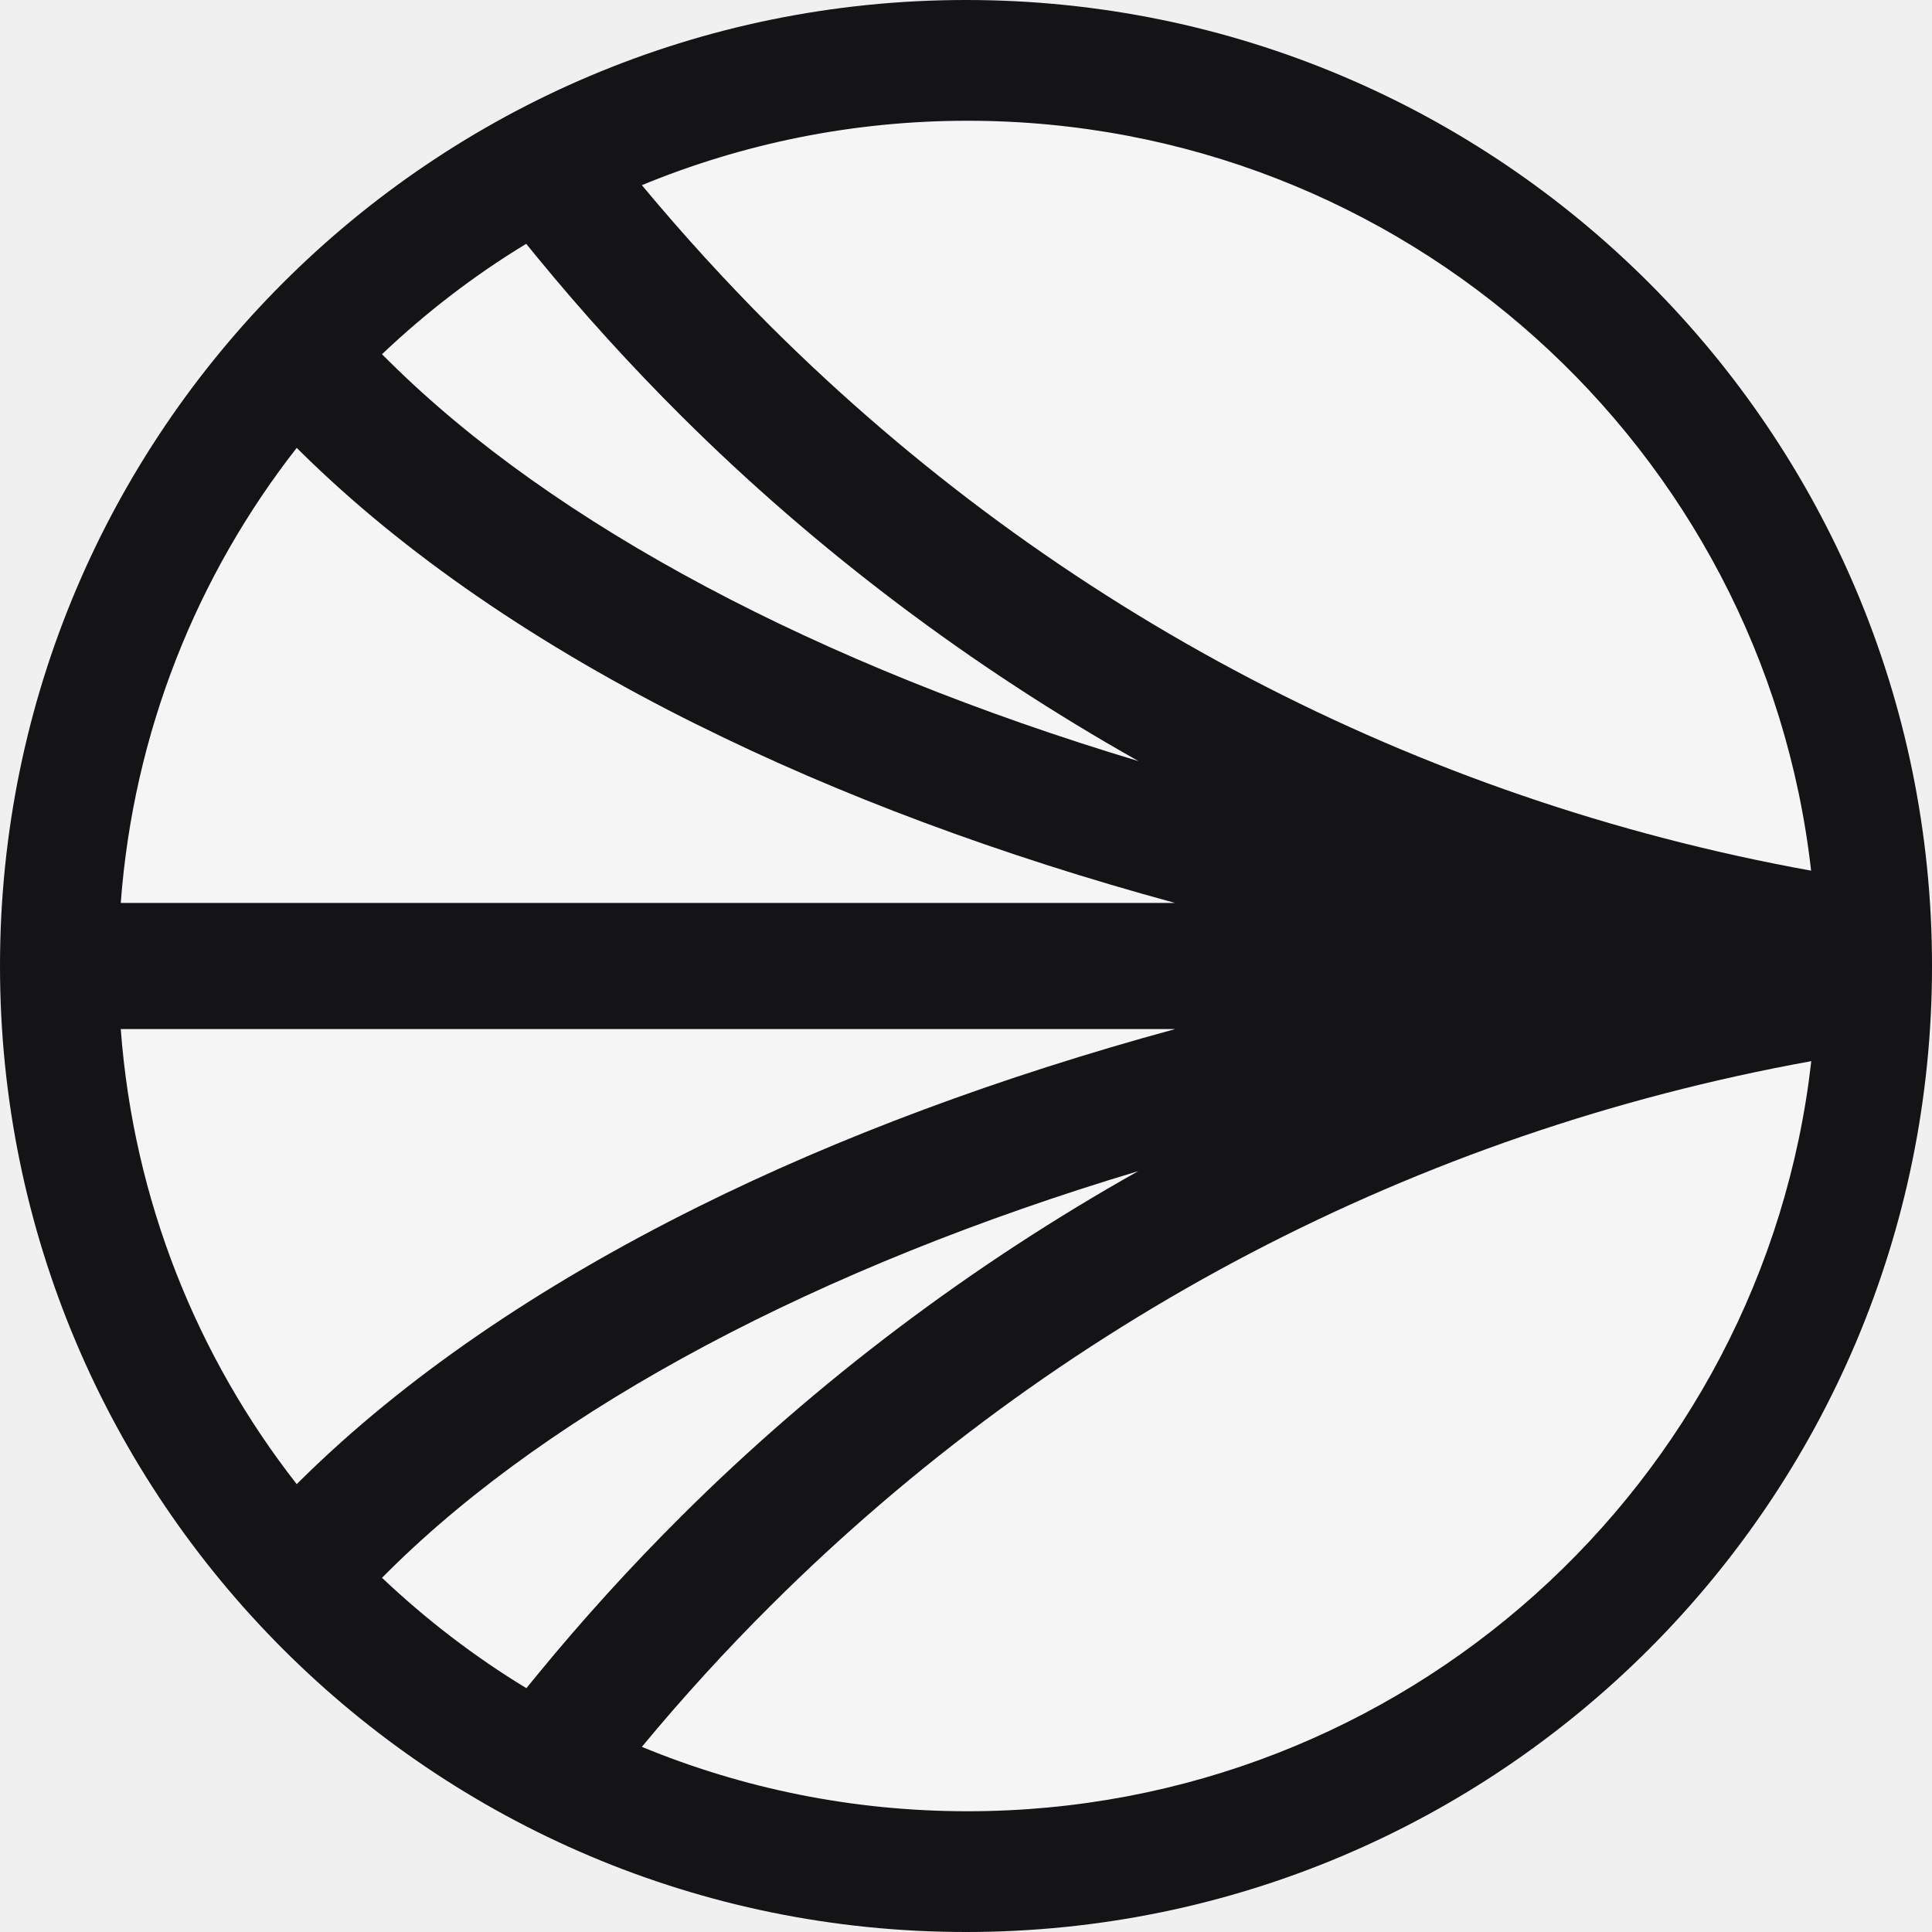
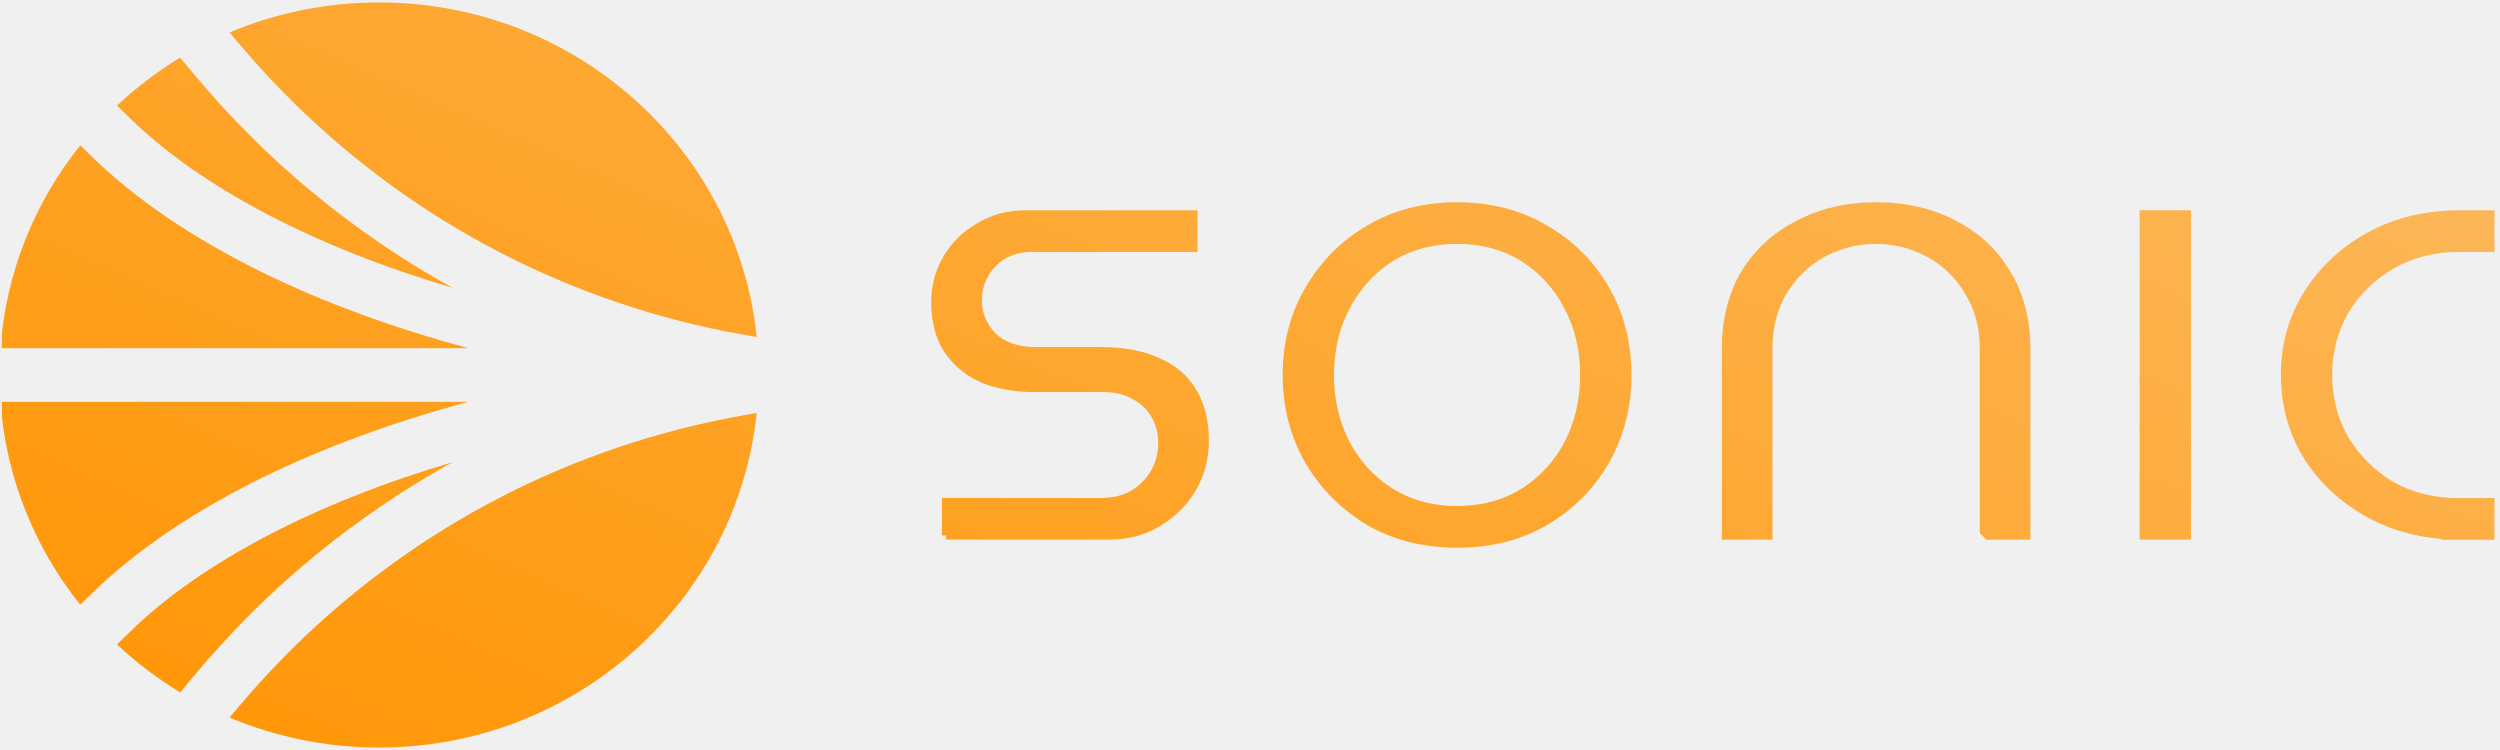
- <svg xmlns="http://www.w3.org/2000/svg" width="200" height="200" viewBox="0 0 200 200" fill="none">
-   <rect width="200.002" height="200" rx="100" fill="#141416" />
-   <path d="M117.857 121.228C84.784 131.15 57.425 145.623 40.3 162.58L39.544 163.333C44.097 167.638 49.091 171.488 54.489 174.76L55.649 173.343C60.326 167.638 65.338 162.125 70.56 156.928C84.573 142.98 100.609 130.905 117.875 121.21L117.857 121.228Z" fill="#F5F5F5" />
-   <path d="M12.501 106.528C13.82 124.22 20.396 140.443 30.717 153.638L31.192 153.165C41.794 142.718 55.597 133.215 72.248 124.938C86.841 117.675 103.598 111.445 121.655 106.528H12.501Z" fill="#F5F5F5" />
-   <path d="M79.808 33.815C109.4 63.267 146.64 82.745 187.485 90.13C182.562 46.468 145.357 12.5 100.151 12.5C88.213 12.5 76.837 14.88 66.445 19.168C70.665 24.242 75.166 29.177 79.808 33.815Z" fill="#F5F5F5" />
-   <path d="M40.3 37.42C57.425 54.395 84.784 68.85 117.857 78.79C100.591 69.078 84.555 57.02 70.542 43.073C65.338 37.893 60.326 32.38 55.632 26.658L54.471 25.24C49.073 28.513 44.08 32.363 39.544 36.668L40.3 37.42Z" fill="#F5F5F5" />
-   <path d="M79.808 166.185C75.149 170.822 70.647 175.758 66.445 180.833C76.819 185.12 88.213 187.5 100.151 187.5C145.357 187.5 182.562 153.533 187.503 109.852C146.658 117.237 109.417 136.715 79.826 166.168L79.808 166.185Z" fill="#F5F5F5" />
-   <path d="M72.248 75.062C55.597 66.785 41.794 57.282 31.192 46.835L30.717 46.362C20.396 59.557 13.82 75.78 12.501 93.472H121.638C103.58 88.555 86.841 82.325 72.23 75.045L72.248 75.062Z" fill="#F5F5F5" />
+ <svg xmlns="http://www.w3.org/2000/svg" width="230" height="69" viewBox="0 0 230 69" fill="none">
+   <mask id="mask0_302_607" style="mask-type:alpha" maskUnits="userSpaceOnUse" x="0" y="0" width="230" height="69">
+     <g clip-path="url(#clip0_302_607)">
+       <mask id="mask1_302_607" style="mask-type:luminance" maskUnits="userSpaceOnUse" x="0" y="0" width="230" height="69">
+         <path d="M229.511 0H0.17V69H229.511V0Z" fill="white" />
+       </mask>
+       <g mask="url(#mask1_302_607)">
+         <path d="M106.734 32.979C105.289 32.285 103.454 31.931 101.283 31.931H95.228C93.696 31.931 92.478 31.514 91.622 30.707L91.584 30.668C90.741 29.784 90.333 28.783 90.333 27.617C90.333 26.451 90.752 25.373 91.586 24.502C92.423 23.62 93.566 23.175 94.983 23.175H110.176V19.342H94.424C92.693 19.342 91.197 19.743 89.865 20.561C88.534 21.34 87.522 22.346 86.777 23.632C86.034 24.914 85.673 26.276 85.673 27.799C85.673 29.579 86.059 31.091 86.827 32.313C87.647 33.548 88.726 34.471 90.152 35.143C91.6 35.759 93.31 36.072 95.237 36.072H101.6C102.62 36.072 103.515 36.301 104.291 36.766C105.058 37.177 105.636 37.76 106.014 38.507C106.387 39.206 106.559 39.922 106.559 40.759C106.559 41.597 106.351 42.443 105.942 43.214C105.533 43.987 104.905 44.634 104.082 45.132C103.31 45.585 102.37 45.814 101.291 45.814L86.657 45.809V49.264H87.038V49.639L101.97 49.645C103.824 49.645 105.397 49.225 106.767 48.368C108.188 47.506 109.261 46.425 110.048 45.054C110.835 43.645 111.218 42.18 111.218 40.574C111.218 38.711 110.824 37.119 110.053 35.853C109.32 34.587 108.236 33.645 106.74 32.979H106.734Z" fill="white" />
+         <path d="M142.309 20.74C139.935 19.325 137.155 18.607 134.052 18.607C130.95 18.607 128.171 19.328 125.785 20.749C123.403 22.128 121.49 24.052 120.1 26.462C118.71 28.828 118.006 31.53 118.006 34.496C118.006 37.462 118.71 40.187 120.1 42.592C121.487 44.96 123.397 46.881 125.782 48.304C128.059 49.626 130.709 50.325 133.65 50.38L134.05 50.391C137.152 50.391 139.932 49.692 142.315 48.313C144.739 46.892 146.652 44.968 148.003 42.603C149.393 40.193 150.096 37.467 150.096 34.499C150.096 31.53 149.39 28.758 148 26.392C146.648 24.027 144.733 22.122 142.309 20.738V20.74ZM145.373 34.496C145.373 36.74 144.895 38.805 143.958 40.629C143.013 42.423 141.687 43.871 140.013 44.938C138.353 45.997 136.29 46.555 134.052 46.555C131.815 46.555 129.819 46.01 128.092 44.938C126.419 43.871 125.09 42.42 124.145 40.626C123.206 38.802 122.727 36.74 122.727 34.496C122.727 32.252 123.202 30.212 124.145 28.427C125.09 26.591 126.422 25.116 128.098 24.049C129.821 22.979 131.823 22.437 134.05 22.437C136.277 22.437 138.323 22.982 140.007 24.054C141.689 25.127 143.015 26.594 143.955 28.424C144.895 30.212 145.373 32.257 145.373 34.499V34.496Z" fill="white" />
+         <path d="M179.955 20.32C177.859 19.184 175.388 18.607 172.608 18.607C169.828 18.607 167.384 19.19 165.243 20.331C163.084 21.442 161.435 22.962 160.195 24.988C159.014 26.989 158.413 29.361 158.413 32.039V49.65H163.07V32.1C163.07 30.129 163.512 28.405 164.382 26.976C165.286 25.514 166.475 24.378 167.913 23.598C169.38 22.824 170.957 22.435 172.602 22.435C174.248 22.435 175.802 22.824 177.231 23.598C178.704 24.375 179.891 25.508 180.773 26.992C181.676 28.416 182.135 30.132 182.135 32.097V48.636L182.145 49.07L182.758 49.65H186.797V32.039C186.797 29.366 186.174 26.989 184.954 24.986C183.756 22.962 182.118 21.437 179.952 20.317L179.955 20.32Z" fill="white" />
+         <path d="M201.566 19.339H196.848V49.647H201.566V19.339Z" fill="white" />
+         <path d="M220.184 24.723H220.19C221.947 23.698 223.949 23.178 226.133 23.178H229.514V19.345H226.32C223.167 19.345 220.321 20.027 217.855 21.371C215.397 22.711 213.421 24.555 211.989 26.846C210.563 29.085 209.843 31.66 209.843 34.499C209.843 37.337 210.563 39.927 211.989 42.213C213.421 44.46 215.397 46.281 217.857 47.627C219.881 48.73 222.169 49.388 224.668 49.587L224.632 49.659H229.511V45.825H226.131C223.949 45.825 221.941 45.322 220.184 44.338C218.472 43.313 217.076 41.925 216.048 40.223C215.059 38.509 214.558 36.586 214.558 34.502C214.558 32.418 215.064 30.486 216.054 28.772C217.079 27.07 218.472 25.71 220.184 24.729V24.723Z" fill="white" />
+         <path d="M11.955 10.871C18.508 17.277 28.99 22.741 41.652 26.487C35.037 22.824 28.903 18.265 23.534 12.999C21.539 11.041 19.619 8.957 17.825 6.804L16.577 5.302C14.482 6.568 12.54 8.051 10.768 9.709L11.958 10.871H11.955Z" fill="white" />
+         <path d="M0.044 36.965C0.553 43.983 3.211 50.414 7.383 55.631L8.469 54.574C12.527 50.628 17.815 47.045 24.186 43.917C29.777 41.174 36.191 38.824 43.102 36.965H0.044Z" fill="white" />
+         <path d="M41.649 42.514C28.988 46.262 18.508 51.724 11.955 58.13L10.766 59.291C12.537 60.95 14.482 62.433 16.578 63.699L17.826 62.199C19.619 60.047 21.539 57.962 23.534 56.002C28.901 50.735 35.037 46.177 41.649 42.514Z" fill="white" />
+         <path d="M21.942 3.959C23.562 5.887 25.292 7.757 27.085 9.514C38.423 20.641 52.691 27.997 68.344 30.784L69.62 31.012C67.838 13.721 52.96 0.225 34.87 0.225C29.99 0.225 25.342 1.211 21.122 2.985L21.939 3.957L21.942 3.959Z" fill="white" />
+         <path d="M43.102 32.036C36.191 30.177 29.777 27.826 24.186 25.083C17.812 21.956 12.527 18.37 8.469 14.427L7.383 13.372C3.211 18.587 0.55 25.017 0.044 32.036H43.102Z" fill="white" />
+         <path d="M68.342 38.217C52.689 41.004 38.423 48.357 27.082 59.486C25.283 61.252 23.554 63.122 21.939 65.041L21.122 66.013C25.342 67.787 29.987 68.773 34.867 68.773C52.957 68.773 67.832 55.279 69.615 37.989L68.339 38.214L68.342 38.217Z" fill="white" />
+       </g>
+     </g>
+   </mask>
+   <g mask="url(#mask0_302_607)">
+     <rect x="-18.5" y="-12.5" width="282" height="94" rx="47" fill="url(#paint0_linear_302_607)" stroke="#FBC67E" />
+   </g>
+   <defs>
+     <linearGradient id="paint0_linear_302_607" x1="107.384" y1="-103.778" x2="-47.931" y2="248.982" gradientUnits="userSpaceOnUse">
+       <stop stop-color="#FBC67E" />
+       <stop offset="0.523" stop-color="#FF9401" />
+     </linearGradient>
+     <clipPath id="clip0_302_607">
+       <rect width="230" height="69" fill="white" />
+     </clipPath>
+   </defs>
</svg>
